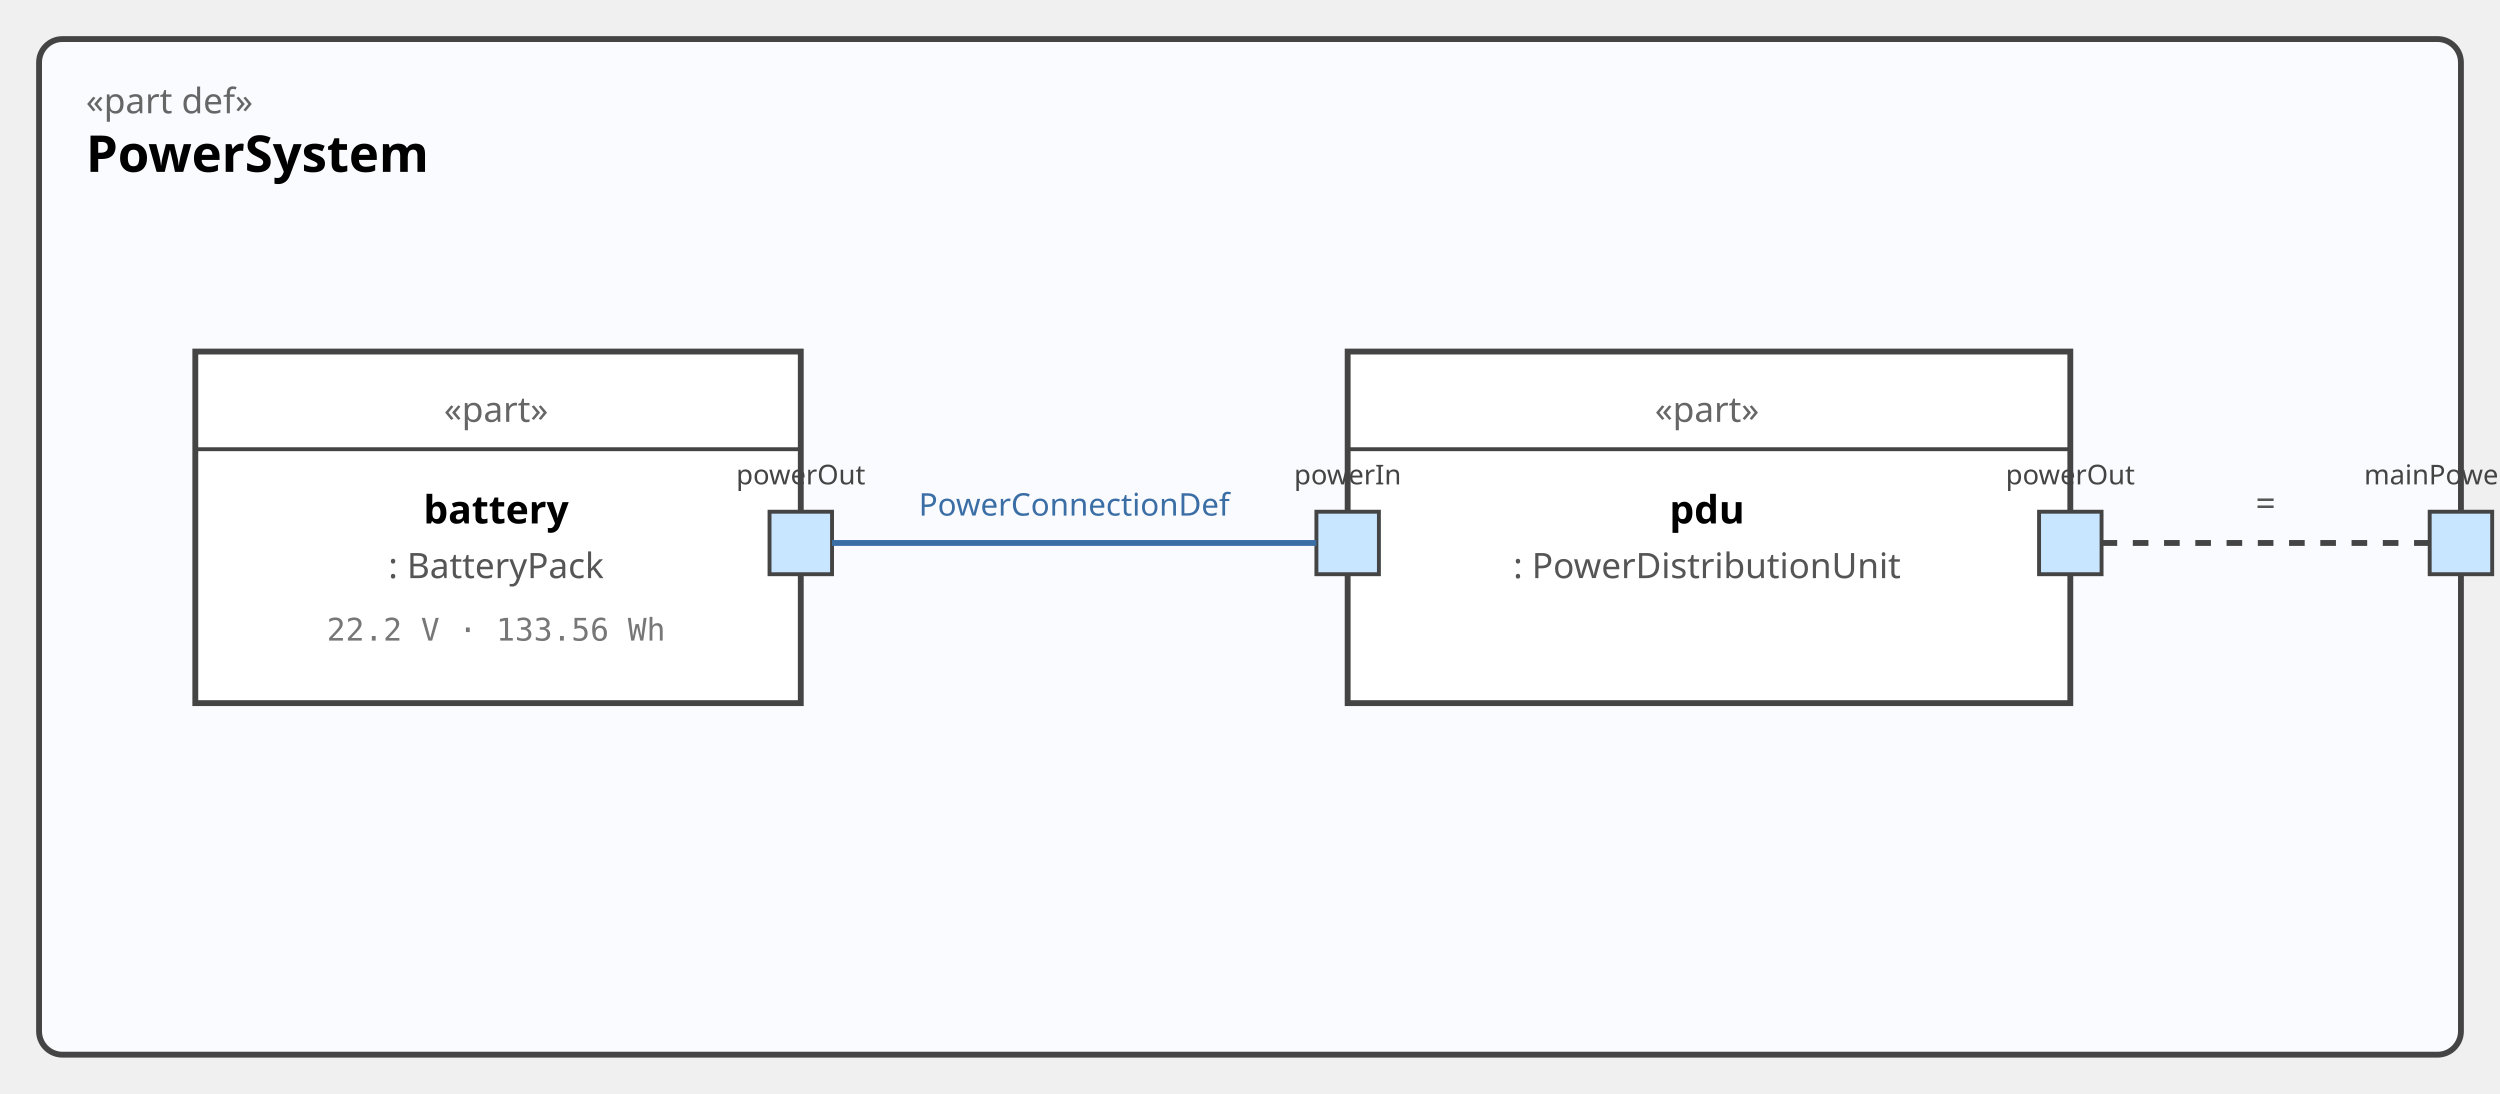
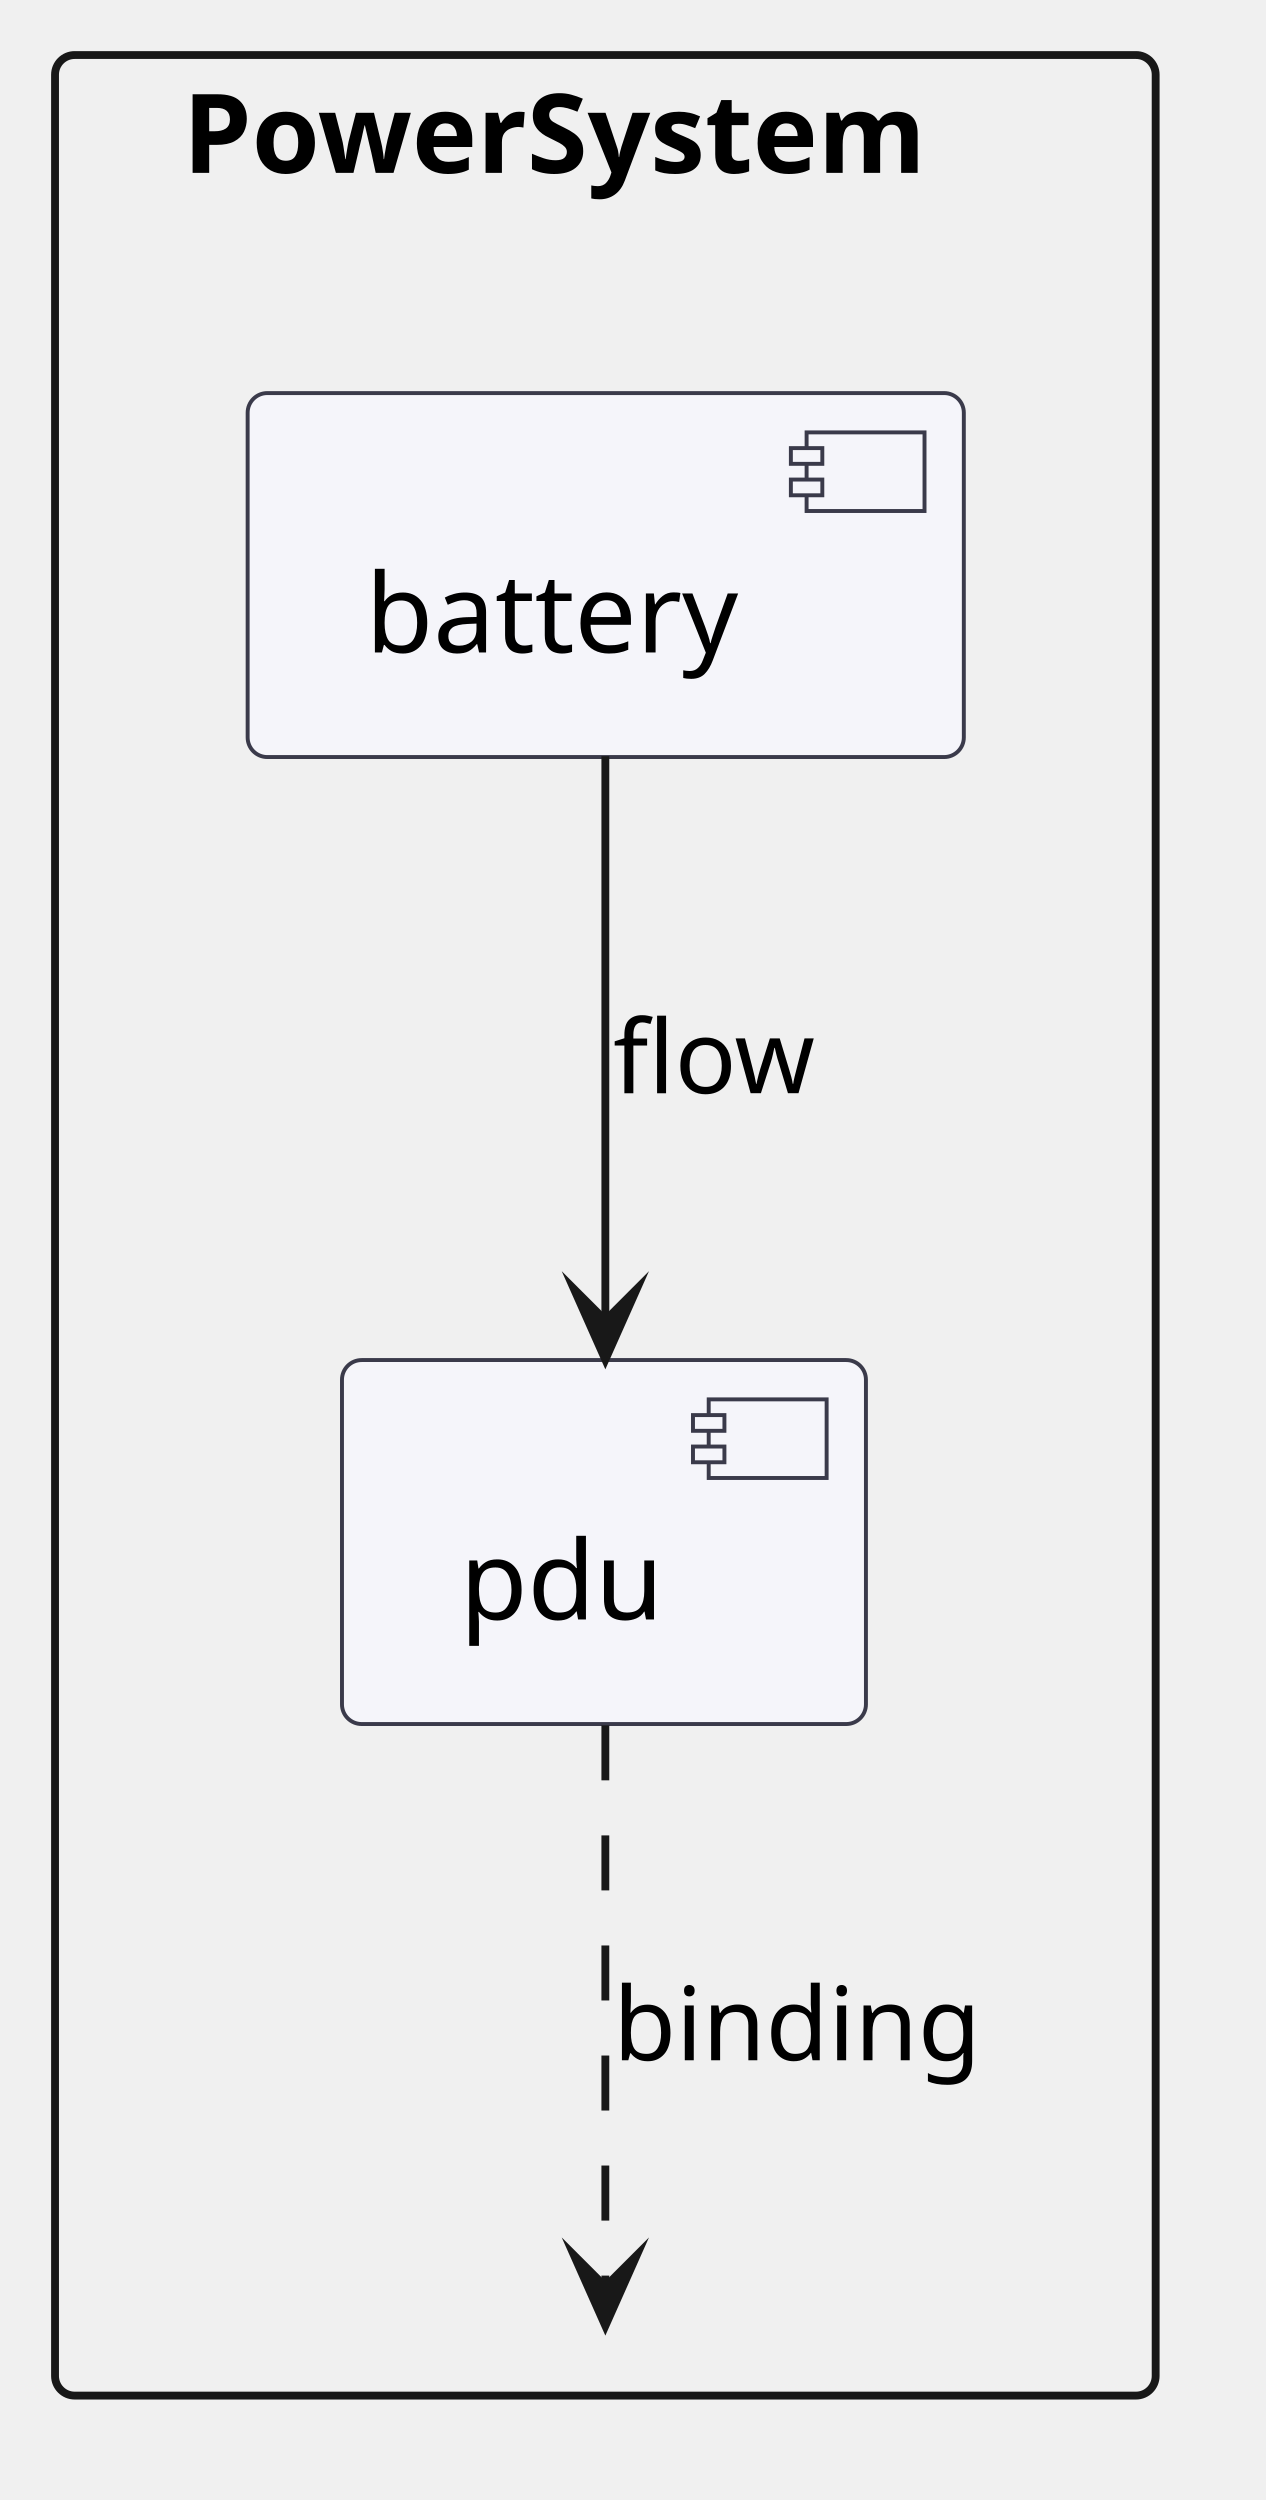
- <svg xmlns="http://www.w3.org/2000/svg" xmlns:ns1="urn:syscribe:1.0" width="640" height="280" viewBox="0 0 640 280">
-   <g id="s-boundary" class="boundary" ns1:ref="UAV::Power::PowerSystem">
-     <rect x="10" y="10" width="620" height="260" rx="6" fill="#FAFBFF" stroke="#444" stroke-width="1.5" />
-     <text x="22" y="29" font-size="9" font-family="sans-serif" fill="#666">«part def»</text>
-     <text x="22" y="44" font-size="13" font-weight="bold" font-family="sans-serif">PowerSystem</text>
+ <svg xmlns="http://www.w3.org/2000/svg" xmlns:xlink="http://www.w3.org/1999/xlink" contentStyleType="text/css" data-diagram-type="DESCRIPTION" height="318px" preserveAspectRatio="none" style="width:161px;height:318px;background:#FFFFFF;" version="1.1" viewBox="0 0 161 318" width="161px" zoomAndPan="magnify">
+   <defs />
+   <g>
+     <g class="cluster" data-qualified-name="s_boundary" data-source-line="6" id="ent0001">
+       <a href="http://localhost:3000/ui/detail/UAV::Power::PowerSystem" target="_top" title="http://localhost:3000/ui/detail/UAV::Power::PowerSystem" xlink:actuate="onRequest" xlink:href="http://localhost:3000/ui/detail/UAV::Power::PowerSystem" xlink:show="new" xlink:title="http://localhost:3000/ui/detail/UAV::Power::PowerSystem" xlink:type="simple">
+         <rect fill="none" height="297.72" rx="2.5" ry="2.5" style="stroke:#181818;stroke-width:1;" width="140" x="7" y="7" />
+         <text fill="#000000" font-family="sans-serif" font-size="14" font-weight="700" lengthAdjust="spacing" textLength="107.529" x="23.235" y="21.995">PowerSystem</text>
+       </a>
+     </g>
+     <g class="entity" data-qualified-name="s_boundary.s_battery" data-source-line="7" id="ent0002">
+       <a href="http://localhost:3000/ui/detail/UAV::Power::PowerSystem::battery" target="_top" title="http://localhost:3000/ui/detail/UAV::Power::PowerSystem::battery" xlink:actuate="onRequest" xlink:href="http://localhost:3000/ui/detail/UAV::Power::PowerSystem::battery" xlink:show="new" xlink:title="http://localhost:3000/ui/detail/UAV::Power::PowerSystem::battery" xlink:type="simple">
+         <rect fill="#F5F5FA" height="46.297" rx="2.5" ry="2.5" style="stroke:#3A3A4A;stroke-width:0.5;" width="91.099" x="31.5" y="50" />
+         <rect fill="#F5F5FA" height="10" style="stroke:#3A3A4A;stroke-width:0.5;" width="15" x="102.599" y="55" />
+         <rect fill="#F5F5FA" height="2" style="stroke:#3A3A4A;stroke-width:0.5;" width="4" x="100.599" y="57" />
+         <rect fill="#F5F5FA" height="2" style="stroke:#3A3A4A;stroke-width:0.5;" width="4" x="100.599" y="61" />
+         <text fill="#000000" font-family="sans-serif" font-size="14" lengthAdjust="spacing" textLength="51.099" x="46.5" y="82.995">battery</text>
+       </a>
+     </g>
+     <g class="entity" data-qualified-name="s_boundary.s_pdu" data-source-line="8" id="ent0003">
+       <a href="http://localhost:3000/ui/detail/UAV::Power::PowerSystem::pdu" target="_top" title="http://localhost:3000/ui/detail/UAV::Power::PowerSystem::pdu" xlink:actuate="onRequest" xlink:href="http://localhost:3000/ui/detail/UAV::Power::PowerSystem::pdu" xlink:show="new" xlink:title="http://localhost:3000/ui/detail/UAV::Power::PowerSystem::pdu" xlink:type="simple">
+         <rect fill="#F5F5FA" height="46.297" rx="2.5" ry="2.5" style="stroke:#3A3A4A;stroke-width:0.5;" width="66.647" x="43.5" y="173" />
+         <rect fill="#F5F5FA" height="10" style="stroke:#3A3A4A;stroke-width:0.5;" width="15" x="90.147" y="178" />
+         <rect fill="#F5F5FA" height="2" style="stroke:#3A3A4A;stroke-width:0.5;" width="4" x="88.147" y="180" />
+         <rect fill="#F5F5FA" height="2" style="stroke:#3A3A4A;stroke-width:0.5;" width="4" x="88.147" y="184" />
+         <text fill="#000000" font-family="sans-serif" font-size="14" lengthAdjust="spacing" textLength="26.646" x="58.5" y="205.995">pdu</text>
+       </a>
+     </g>
+     <g class="link" data-entity-1="ent0002" data-entity-2="ent0003" data-link-type="dependency" data-source-line="11" id="lnk4">
+       <path d="M77,96.19 C77,118.03 77,146.16 77,167.95" fill="none" id="s_battery-to-s_pdu" style="stroke:#181818;stroke-width:1;" />
+       <polygon fill="#181818" points="77,172.95,81,163.95,77,167.95,73,163.95,77,172.95" style="stroke:#181818;stroke-width:1;stroke-linejoin:miter;stroke-miterlimit:10;" />
+       <text fill="#000000" font-family="sans-serif" font-size="13" lengthAdjust="spacing" textLength="26.774" x="78" y="139.067">flow</text>
+     </g>
+     <g class="link" data-entity-1="ent0003" data-entity-2="ent0001" data-link-type="dependency" data-source-line="12" id="lnk5">
+       <path d="M77,219.46 C77,247.76 77,288.06 77,290.86" fill="none" id="s_pdu-to-s_boundary" style="stroke:#181818;stroke-width:1;stroke-dasharray:7,7;" />
+       <polygon fill="#181818" points="77,295.86,81,286.86,77,290.86,73,286.86,77,295.86" style="stroke:#181818;stroke-width:1;stroke-linejoin:miter;stroke-miterlimit:10;" />
+       <text fill="#000000" font-family="sans-serif" font-size="13" lengthAdjust="spacing" textLength="48.458" x="78" y="262.067">binding</text>
+     </g>
  </g>
-   <g id="s-battery" class="block Part" ns1:ref="UAV::Power::PowerSystem::battery">
-     <rect x="50" y="90" width="155" height="90" fill="white" stroke="#444" stroke-width="1.5" />
-     <line x1="50" y1="115" x2="205" y2="115" stroke="#444" stroke-width="1" />
-     <text x="127" y="108" text-anchor="middle" font-size="9" font-family="sans-serif" fill="#666">«part»</text>
-     <text x="127" y="134" text-anchor="middle" font-size="10" font-weight="bold" font-family="sans-serif">battery</text>
-     <text x="127" y="148" text-anchor="middle" font-size="9" font-family="sans-serif" fill="#555">: BatteryPack</text>
-     <text x="127" y="164" text-anchor="middle" font-size="8" font-family="monospace" fill="#777">22.2 V · 133.56 Wh</text>
-   </g>
-   <g id="s-battery-pout" class="port out" ns1:ref="UAV::Power::PowerSystem::battery::powerOut">
-     <rect x="197" y="131" width="16" height="16" fill="#C8E6FF" stroke="#444" stroke-width="1" />
-     <text x="205" y="124" text-anchor="middle" font-size="7" font-family="sans-serif" fill="#444">powerOut</text>
-   </g>
-   <g id="s-pdu" class="block Part" ns1:ref="UAV::Power::PowerSystem::pdu">
-     <rect x="345" y="90" width="185" height="90" fill="white" stroke="#444" stroke-width="1.5" />
-     <line x1="345" y1="115" x2="530" y2="115" stroke="#444" stroke-width="1" />
-     <text x="437" y="108" text-anchor="middle" font-size="9" font-family="sans-serif" fill="#666">«part»</text>
-     <text x="437" y="134" text-anchor="middle" font-size="10" font-weight="bold" font-family="sans-serif">pdu</text>
-     <text x="437" y="148" text-anchor="middle" font-size="9" font-family="sans-serif" fill="#555">: PowerDistributionUnit</text>
-   </g>
-   <g id="s-pdu-pin" class="port in" ns1:ref="UAV::Power::PowerSystem::pdu::powerIn">
-     <rect x="337" y="131" width="16" height="16" fill="#C8E6FF" stroke="#444" stroke-width="1" />
-     <text x="345" y="124" text-anchor="middle" font-size="7" font-family="sans-serif" fill="#444">powerIn</text>
-   </g>
-   <g id="s-pdu-pout" class="port out" ns1:ref="UAV::Power::PowerSystem::pdu::powerOut">
-     <rect x="522" y="131" width="16" height="16" fill="#C8E6FF" stroke="#444" stroke-width="1" />
-     <text x="530" y="124" text-anchor="middle" font-size="7" font-family="sans-serif" fill="#444">powerOut</text>
-   </g>
-   <g id="s-main-pout" class="port out" ns1:ref="UAV::Power::PowerSystem::mainPowerOut">
-     <rect x="622" y="131" width="16" height="16" fill="#C8E6FF" stroke="#444" stroke-width="1" />
-     <text x="630" y="124" text-anchor="middle" font-size="7" font-family="sans-serif" fill="#444">mainPowerOut</text>
-   </g>
-   <line id="e-batt-pdu" class="edge flow" ns1:ref="UAV::Power::PowerSystem" x1="213" y1="139" x2="337" y2="139" stroke="#3a6ea5" stroke-width="1.5" marker-end="url(#arrow-flow)" />
-   <text x="275" y="132" text-anchor="middle" font-size="8" font-family="sans-serif" fill="#3a6ea5">PowerConnectionDef</text>
-   <line id="e-pdu-bind" class="edge binding" ns1:ref="UAV::Power::PowerSystem" x1="538" y1="139" x2="622" y2="139" stroke="#444" stroke-width="1.5" stroke-dasharray="4 4" />
-   <text x="580" y="132" text-anchor="middle" font-size="9" font-family="sans-serif" fill="#555">=</text>
</svg>
